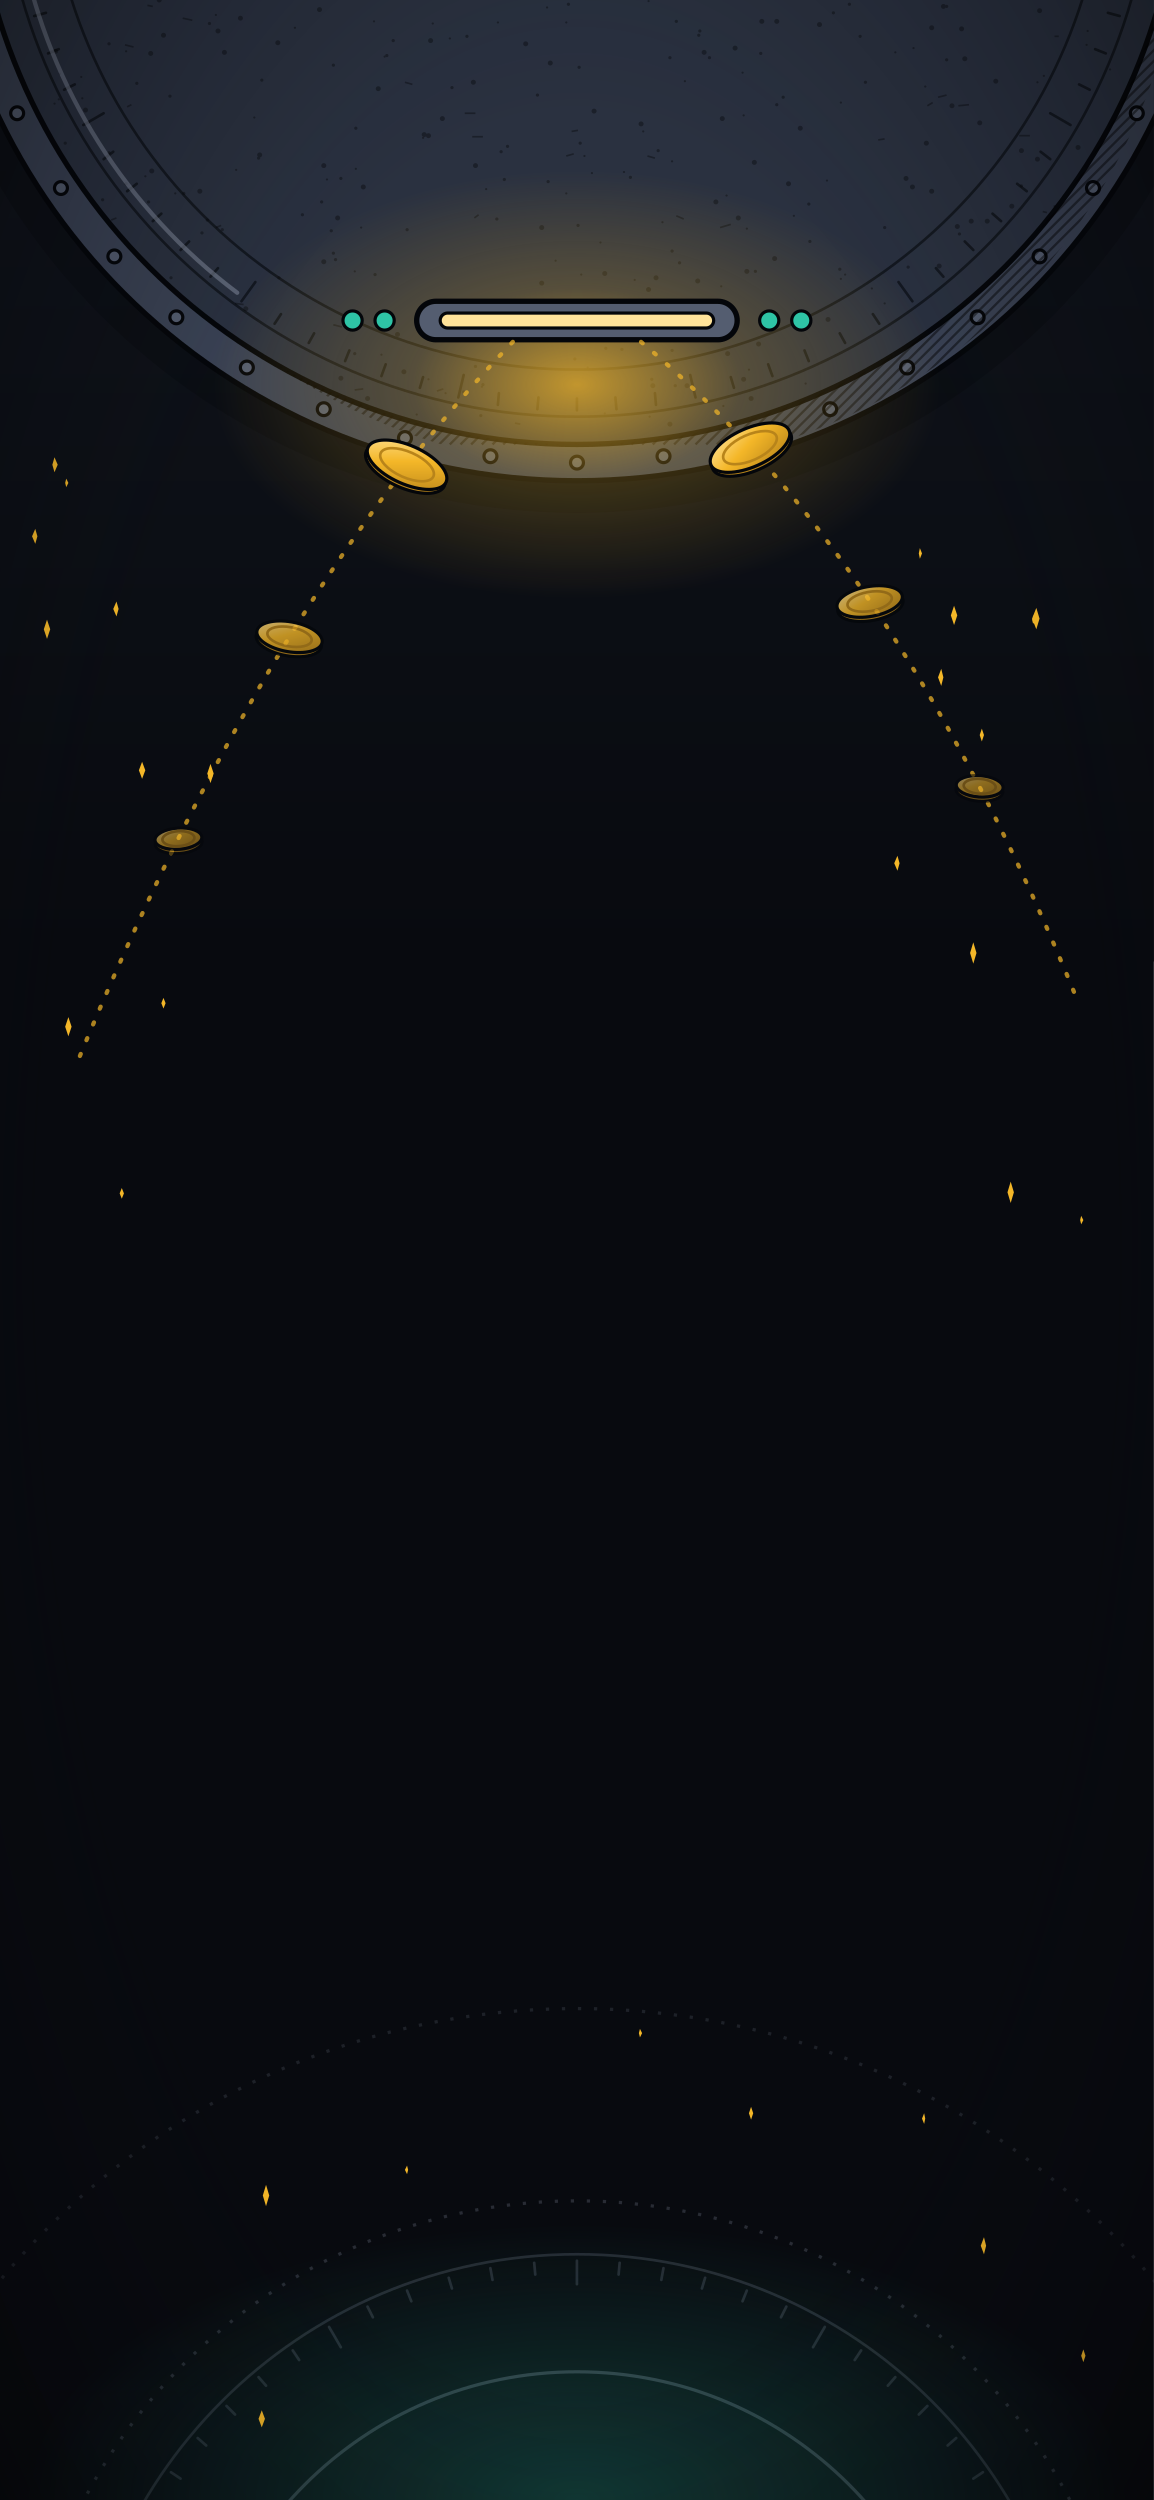
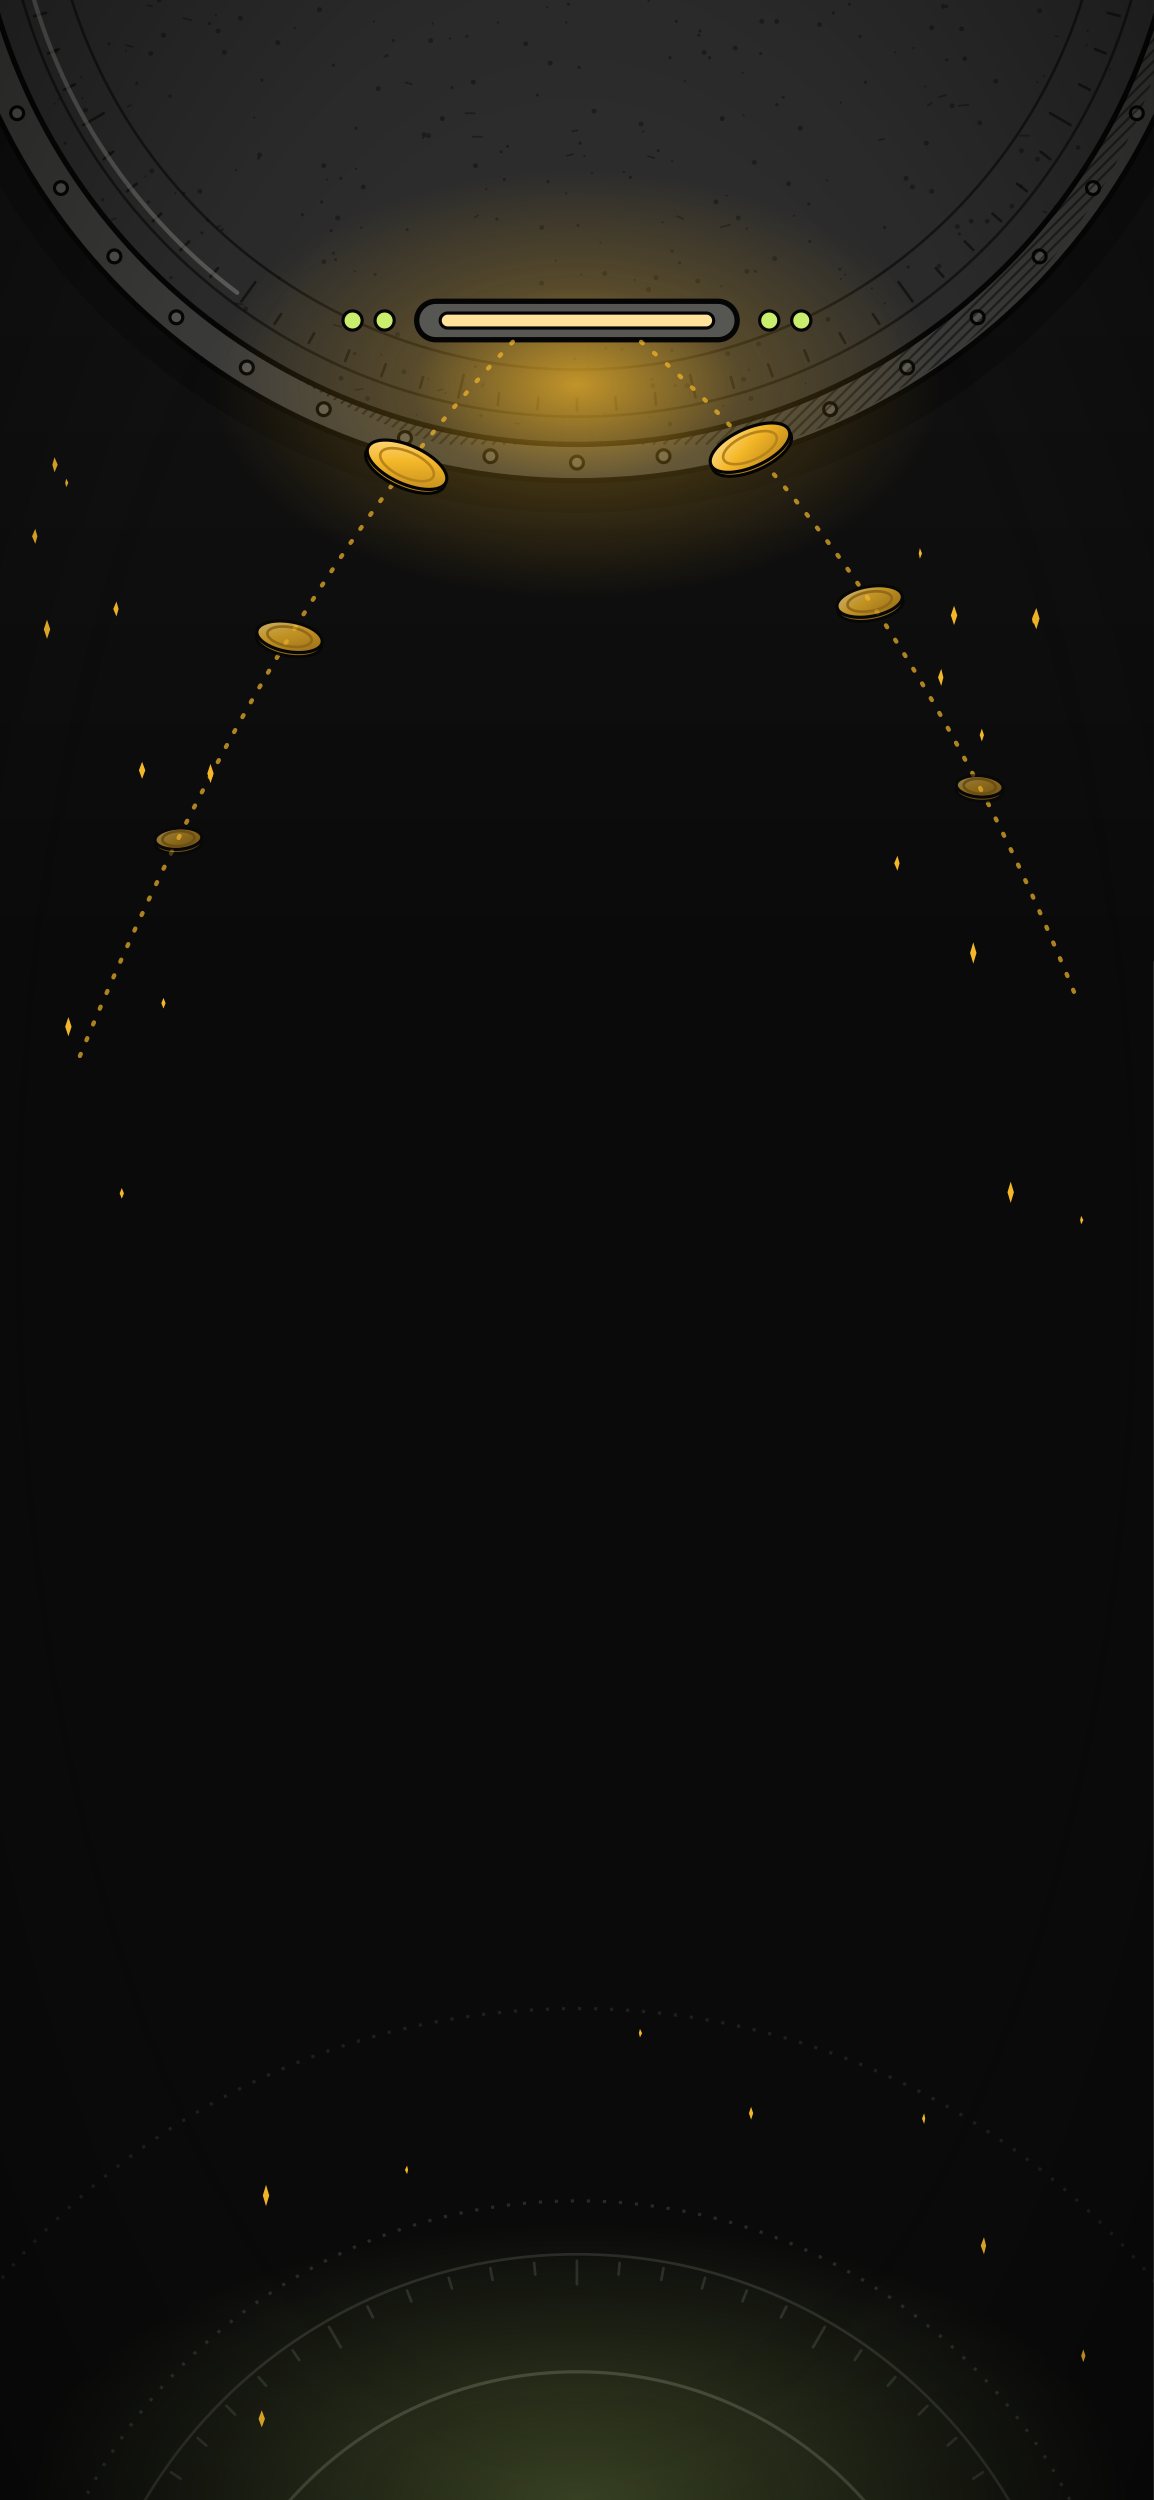
<svg xmlns="http://www.w3.org/2000/svg" viewBox="0 0 1080 2340" width="1080" height="2340">
  <defs>
    <radialGradient id="vig" cx="50%" cy="42%" r="70%">
-       <stop offset="55%" stop-color="#080A0F" stop-opacity="0" />
+       <stop offset="55%" stop-color="#0A0A0A" stop-opacity="0" />
      <stop offset="100%" stop-color="#000000" stop-opacity="0.55" />
    </radialGradient>
    <radialGradient id="glow">
      <stop offset="0%" stop-color="#F4B728" stop-opacity="0.75" />
      <stop offset="45%" stop-color="#F4B728" stop-opacity="0.22" />
      <stop offset="100%" stop-color="#F4B728" stop-opacity="0" />
    </radialGradient>
-     <radialGradient id="glowj">
-       <stop offset="0%" stop-color="#2EC4A6" stop-opacity="0.55" />
-       <stop offset="100%" stop-color="#2EC4A6" stop-opacity="0" />
+     <radialGradient id="glowl">
+       <stop offset="0%" stop-color="#C9EE6E" stop-opacity="0.55" />
+       <stop offset="100%" stop-color="#C9EE6E" stop-opacity="0" />
    </radialGradient>
    <linearGradient id="sky" x1="0" y1="0" x2="0" y2="1">
-       <stop offset="0" stop-color="#11151D" />
-       <stop offset="1" stop-color="#080A0F" />
+       <stop offset="0" stop-color="#141414" />
+       <stop offset="1" stop-color="#0A0A0A" />
    </linearGradient>
    <linearGradient id="goldg" x1="0" y1="0" x2="1" y2="1">
      <stop offset="0" stop-color="#FFE39A" />
      <stop offset=".45" stop-color="#F4B728" />
      <stop offset="1" stop-color="#B8841A" />
    </linearGradient>
    <linearGradient id="skyt" x1="0" y1="0" x2="0" y2="1">
-       <stop offset="0" stop-color="#11151D" />
-       <stop offset="1" stop-color="#080A0F" />
+       <stop offset="0" stop-color="#141414" />
+       <stop offset="1" stop-color="#0A0A0A" />
    </linearGradient>
    <radialGradient id="vigp" cx="50%" cy="50%" r="75%">
-       <stop offset="60%" stop-color="#080A0F" stop-opacity="0" />
+       <stop offset="60%" stop-color="#0A0A0A" stop-opacity="0" />
      <stop offset="100%" stop-color="#000000" stop-opacity=".45" />
    </radialGradient>
    <clipPath id="cv">
      <rect width="1080" height="2340" />
    </clipPath>
  </defs>
  <g clip-path="url(#cv)">
-     <rect width="1080" height="2340" fill="#080A0F" />
+     <rect width="1080" height="2340" fill="#0A0A0A" />
    <rect width="1080" height="900" fill="url(#skyt)" />
-     <circle cx="540" cy="-150" r="630" fill="#04060A" opacity=".3" />
-     <circle cx="540" cy="-150" r="600" fill="#3A4254" stroke="#04060A" stroke-width="5" />
-     <circle cx="540" cy="-150" r="566" fill="#2A3140" stroke="#04060A" stroke-width="5" />
+     <circle cx="540" cy="-150" r="630" fill="#050505" opacity=".3" />
+     <circle cx="540" cy="-150" r="600" fill="#3C3C3B" stroke="#050505" stroke-width="5" />
+     <circle cx="540" cy="-150" r="566" fill="#2C2C2C" stroke="#050505" stroke-width="5" />
    <clipPath id="t1">
      <circle cx="540" cy="-150" r="566" />
    </clipPath>
    <g clip-path="url(#t1)" opacity=".35">
      <path d="M1068 -217h.1M14 69h.1M842 -448h.1M680 -19h.1M77 92h.1M543 281h.1M276 26h.1M487 -116h.1M160 -85h.1M5 -324h.1M887 -515h.1M959 -43h.1M309 -576h.1M54 -269h.1M987 193h.1M49 -425h.1M754 359h.1M451 362h.1M509 -559h.1M53 -348h.1M730 -647h.1M832 -548h.1M335 -62h.1M184 -5h.1M1071 -177h.1M56 69h.1M641 -95h.1M265 -561h.1M421 36h.1M349 -77h.1M1048 -441h.1M838 49h.1M658 -636h.1M1080 -682h.1M248 398h.1M444 -631h.1M620 -298h.1M1097 -524h.1M376 -96h.1M761 -490h.1M332 254h.1M151 326h.1M750 -157h.1M917 -537h.1M997 -538h.1M1 -258h.1M787 96h.1M782 -166h.1M164 181h.1M284 392h.1M202 -125h.1M523 -185h.1M-3 74h.1M1020 -204h.1M417 368h.1M391 -523h.1M884 -136h.1M118 48h.1M800 -696h.1M828 284h.1M939 -161h.1M813 -125h.1M1055 -43h.1M810 -150h.1M675 268h.1M76 72h.1M520 244h.1M687 -228h.1M416 -617h.1M376 -608h.1M464 -151h.1M672 -434h.1M866 81h.1M689 -337h.1M867 380h.1M166 -73h.1M550 344h.1M1014 228h.1M834 -206h.1M315 -476h.1M439 -15h.1M584 161h.1M1061 -607h.1M1075 255h.1M84 398h.1M-2 166h.1M692 -208h.1M162 -357h.1M346 -307h.1M693 -128h.1M968 -670h.1M547 146h.1M512 7h.1M1003 195h.1M187 -554h.1M357 332h.1M78 292h.1M202 14h.1M342 -597h.1M75 -61h.1M853 357h.1M254 -480h.1M502 -669h.1M885 362h.1M1075 -629h.1M57 372h.1M586 -600h.1M413 -438h.1M890 -501h.1M253 -577h.1M836 -403h.1M349 -519h.1M322 -33h.1M1062 -610h.1M51 97h.1M634 -301h.1M566 387h.1M977 71h.1M377 -714h.1M834 -473h.1M414 -567h.1M252 -433h.1M786 -57h.1M379 -524h.1M1039 254h.1M1087 -678h.1M973 -48h.1M1039 65h.1M949 -605h.1M974 345h.1M455 177h.1M977 -234h.1M884 -391h.1M791 257h.1M970 365h.1M699 -521h.1M405 22h.1M172 -265h.1M754 402h.1M423 -53h.1M85 -68h.1M87 -664h.1M530 21h.1M774 169h.1M1018 29h.1M602 123h.1M586 -144h.1M1076 372h.1M607 1h.1M484 -152h.1M990 331h.1M975 -92h.1M537 -226h.1M460 -375h.1M680 183h.1M195 -677h.1M857 -380h.1M554 162h.1M306 168h.1M699 214h.1M185 -316h.1M787 261h.1M855 45h.1M-26 -45h.1M699 -1h.1M50 -419h.1M1103 -147h.1M898 -642h.1M499 -142h.1M54 149h.1M312 369h.1M701 346h.1M360 53h.1M204 -69h.1M620 208h.1M997 -25h.1M113 -220h.1M566 -134h.1M309 -706h.1M390 388h.1M605 -287h.1M251 -141h.1M238 -592h.1M325 -80h.1M769 -521h.1M391 -344h.1M110 -408h.1M-1 -444h.1M698 -184h.1M333 158h.1M136 165h.1M471 -106h.1M331 -198h.1M432 -492h.1M743 202h.1M695 68h.1M475 -367h.1M521 -438h.1M401 355h.1M589 -322h.1M1089 168h.1M338 213h.1M981 -255h.1M608 390h.1M762 -692h.1M466 21h.1M564 -247h.1M62 -611h.1M408 -230h.1M816 270h.1M696 108h.1M29 -66h.1M421 -417h.1M562 227h.1M1040 164h.1M1041 -44h.1M986 -19h.1M720 -255h.1M350 20h.1M544 257h.1M993 193h.1M611 -205h.1M565 -419h.1M581 -358h.1M983 -359h.1M334 -75h.1M367 -169h.1M971 -513h.1M952 366h.1M628 -471h.1M264 -476h.1M710 -87h.1M491 -36h.1M367 -34h.1M988 237h.1M875 -248h.1M496 -29h.1M971 77h.1M761 -15h.1M677 380h.1M537 -171h.1M1057 -317h.1M641 76h.1M772 -534h.1M1017 42h.1M636 409h.1M396 129h.1M530 181h.1M915 -282h.1M1041 -286h.1M729 -568h.1M393 -160h.1M165 276h.1M287 -87h.1M83 115h.1M221 159h.1M859 -388h.1M120 -539h.1M55 93h.1M775 -614h.1M1091 -185h.1M51 -378h.1M318 -230h.1M238 110h.1M571 -430h.1M202 -165h.1M640 -139h.1M594 262h.1M370 -108h.1M696 -599h.1M1080 -61h.1M743 -495h.1M1020 -165h.1M629 151h.1M563 -225h.1" stroke="#000000" stroke-width="2" stroke-linecap="round" />
      <path d="M47 -103h.1M45 -374h.1M1040 -636h.1M137 -181h.1M163 -630h.1M1057 -556h.1M314 243h.1M20 -279h.1M535 -56h.1M513 170h.1M472 168h.1M91 236h.1M891 -538h.1M1104 -370h.1M423 82h.1M541 211h.1M19 -273h.1M208 215h.1M1034 320h.1M582 327h.1M923 -611h.1M287 -587h.1M425 -320h.1M237 -161h.1M323 -633h.1M312 237h.1M6 185h.1M722 -599h.1M979 298h.1M1084 137h.1M312 61h.1M194 206h.1M358 -338h.1M1076 39h.1M1001 239h.1M850 250h.1M580 -38h.1M20 -638h.1M754 -286h.1M912 -233h.1M952 -312h.1M1072 47h.1M504 -39h.1M300 -254h.1M239 -706h.1M339 -305h.1M780 12h.1M1069 -101h.1M895 -253h.1M828 -51h.1M118 172h.1M84 -85h.1M245 75h.1M1026 -354h.1M1014 -594h.1M990 -521h.1M269 -350h.1M627 54h.1M665 -29h.1M542 -335h.1M891 -224h.1M626 -99h.1M685 -483h.1M898 219h.1M758 226h.1M1066 -128h.1M886 56h.1M178 -550h.1M174 -561h.1M80 -104h.1M654 -414h.1M947 -182h.1M475 137h.1M362 52h.1M743 -129h.1M-7 277h.1M242 148h.1M421 -479h.1M365 -648h.1M985 -440h.1M1005 228h.1M455 -224h.1M655 29h.1M1045 -122h.1M95 304h.1M189 -130h.1M828 213h.1M846 343h.1M-7 -621h.1M368 -337h.1M382 -696h.1M626 -371h.1M725 408h.1M490 -420h.1M548 -493h.1M189 218h.1M712 50h.1M332 331h.1M445 343h.1M430 -303h.1M310 216h.1M242 -371h.1M439 -26h.1M227 -87h.1M258 -258h.1M188 390h.1M1043 -64h.1M1000 -236h.1M329 -484h.1M688 -261h.1M469 142h.1M778 -562h.1M278 384h.1M887 -580h.1M45 127h.1M351 257h.1M491 -104h.1M9 -707h.1M960 -41h.1M452 360h.1M18 -6h.1M-16 5h.1M805 34h.1M437 34h.1M629 328h.1M278 -309h.1M1061 268h.1M439 -386h.1M543 -49h.1M425 -266h.1M786 252h.1M196 22h.1M177 -127h.1M102 41h.1M757 191h.1M965 -544h.1M538 336h.1M121 -72h.1M334 -559h.1M886 6h.1M209 -22h.1M65 -268h.1M414 -498h.1M491 -223h.1M1060 -627h.1M61 134h.1M501 -71h.1M473 -176h.1M810 77h.1M669 -688h.1M916 -308h.1M285 -8h.1M503 89h.1M629 235h.1M642 -222h.1M607 -311h.1M79 273h.1M567 326h.1M1076 -272h.1M654 33h.1M1047 -374h.1M395 -604h.1M404 -314h.1M795 4h.1M323 -43h.1M392 -265h.1M335 -510h.1M871 -415h.1M560 -64h.1M543 134h.1M434 367h.1M532 4h.1M27 386h.1M335 -381h.1M198 -22h.1M211 -569h.1M941 -382h.1M265 -72h.1M904 -544h.1M259 -106h.1M222 366h.1M274 -646h.1M521 -290h.1M920 -646h.1M159 90h.1M1010 -487h.1M900 405h.1M442 -128h.1M1090 -153h.1M701 -610h.1M469 -241h.1M261 260h.1M319 167h.1M-4 -414h.1M131 261h.1M96 187h.1M696 -248h.1M996 229h.1M803 -632h.1M888 -575h.1M395 -479h.1M718 -668h.1M81 -458h.1M301 189h.1M881 356h.1M706 -493h.1M634 -619h.1M146 -72h.1M727 98h.1M707 254h.1M-7 316h.1M369 -560h.1M305 371h.1M35 -69h.1M253 -198h.1M1082 -486h.1M572 -104h.1M604 -201h.1M632 361h.1M450 389h.1M58 410h.1M486 -128h.1M349 -387h.1M839 -283h.1M947 251h.1M1036 -101h.1M575 -528h.1M524 -481h.1M176 -467h.1M172 181h.1M60 -95h.1M542 63h.1M283 201h.1M599 -49h.1M102 143h.1M960 302h.1M139 189h.1M277 -379h.1M1106 -648h.1M658 -491h.1M117 -162h.1M35 -142h.1M1036 309h.1M722 -345h.1M436 -270h.1M20 -343h.1M590 166h.1M15 373h.1M28 255h.1M180 -159h.1M751 382h.1M399 -221h.1M56 147h.1M870 -525h.1M143 -644h.1M387 -526h.1M12 -241h.1M380 -515h.1M407 -571h.1M232 -51h.1M610 355h.1M647 -52h.1M381 215h.1M182 -660h.1M1001 300h.1M956 174h.1M733 91h.1M465 205h.1M558 -44h.1M107 403h.1M542 -51h.1M1017 250h.1M664 54h.1M740 -329h.1M1086 -424h.1M333 120h.1M941 290h.1M404 -181h.1M206 -478h.1M-16 -306h.1M129 -681h.1M616 141h.1M453 -247h.1M368 38h.1M633 20h.1M636 246h.1M58 -216h.1M1100 348h.1M1075 285h.1M160 260h.1M857 -303h.1M362 -427h.1M509 -569h.1M1063 -432h.1M189 -18h.1M128 78h.1M238 -157h.1M429 -593h.1M1047 -241h.1M436 -544h.1M290 -439h.1M-3 -257h.1M687 -704h.1" stroke="#000000" stroke-width="3" stroke-linecap="round" />
      <path d="M77 351h.1M1091 -698h.1M52 48h.1M629 -411h.1M488 -245h.1M445 155h.1M900 27h.1M191 -594h.1M1074 244h.1M340 175h.1M548 -617h.1M1028 -484h.1M316 204h.1M147 310h.1M681 331h.1M289 -263h.1M284 -379h.1M292 -298h.1M366 -525h.1M492 41h.1M611 361h.1M492 -620h.1M558 -224h.1M270 -166h.1M223 -145h.1M1005 -695h.1M515 59h.1M1050 -558h.1M679 -639h.1M1009 138h.1M120 416h.1M680 -492h.1M141 50h.1M214 -494h.1M676 111h.1M711 -660h.1M634 -415h.1M653 263h.1M245 -214h.1M171 355h.1M556 104h.1M396 -600h.1M573 -261h.1M418 -384h.1M659 49h.1M71 -492h.1M153 33h.1M87 -653h.1M1083 336h.1M1075 -706h.1M647 -395h.1M888 -686h.1M909 207h.1M973 10h.1M452 -239h.1M634 -434h.1M848 167h.1M944 -26h.1M440 -171h.1M172 -533h.1M767 23h.1M917 115h.1M989 398h.1M712 -129h.1M696 355h.1M703 373h.1M46 -34h.1M972 -316h.1M665 -594h.1M479 -92h.1M21 -147h.1M628 -13h.1M622 -334h.1M362 -475h.1M605 -325h.1M125 -310h.1M117 -646h.1M153 -16h.1M669 -39h.1M867 134h.1M191 -528h.1M234 -237h.1M403 38h.1M268 -311h.1M149 0h.1M955 311h.1M709 -652h.1M738 -425h.1M44 -73h.1M983 -576h.1M891 99h.1M566 256h.1M757 -662h.1M396 -386h.1M507 265h.1M127 -287h.1M1088 -121h.1M319 354h.1M19 -328h.1M-18 251h.1M225 17h.1M603 292h.1M46 -294h.1M-26 215h.1M581 -467h.1M263 -378h.1M818 -476h.1M200 -408h.1M992 -115h.1M804 416h.1M976 -450h.1M39 295h.1M553 -305h.1M691 204h.1M344 373h.1M298 -590h.1M516 -351h.1M770 -493h.1M971 149h.1M1059 -305h.1M976 -170h.1M303 155h.1M361 -607h.1M562 -137h.1M1075 -435h.1M68 166h.1M204 29h.1M414 111h.1M243 145h.1M972 -158h.1M100 -121h.1M933 -530h.1M129 377h.1M264 -606h.1M25 -548h.1M327 -333h.1M664 -608h.1M1095 60h.1M1023 -112h.1M254 -583h.1M395 -372h.1M80 103h.1M299 9h.1M1047 -670h.1M230 289h.1M745 -423h.1M459 -680h.1M588 -306h.1M363 -46h.1M7 -383h.1M119 -260h.1M443 77h.1M896 212h.1M932 76h.1M1052 -402h.1M872 26h.1M222 -266h.1M676 -42h.1M22 -197h.1M57 -426h.1M468 -682h.1M725 -443h.1M836 -130h.1M130 -689h.1M601 -664h.1M852 -32h.1M76 257h.1M21 -283h.1M367 -150h.1M1082 344h.1M854 175h.1M851 -94h.1M152 -561h.1M735 -331h.1M150 -231h.1M879 249h.1M1025 -124h.1M1089 179h.1M668 -594h.1M93 -62h.1M738 172h.1M260 40h.1M303 245h.1M667 -599h.1M706 152h.1M95 -677h.1M482 -380h.1M699 254h.1M507 -663h.1M353 -83h.1M713 20h.1M-5 -199h.1M928 -570h.1M436 -489h.1M779 -180h.1M1099 -477h.1M142 -405h.1M845 337h.1M947 193h.1M688 45h.1M339 -573h.1M856 -462h.1M30 307h.1M285 -402h.1M924 207h.1M1057 129h.1M775 299h.1M748 -381h.1M463 -394h.1M956 141h.1M648 406h.1M372 313h.1M441 315h.1M872 179h.1M397 126h.1M883 6h.1M643 361h.1M28 -115h.1M128 -605h.1M865 381h.1M210 49h.1M647 -581h.1M1013 188h.1M263 -214h.1M456 -372h.1M923 -253h.1M774 -211h.1M725 242h.1M627 397h.1M627 -662h.1M401 127h.1M513 -46h.1M550 -243h.1M614 260h.1M340 -662h.1M142 160h.1M710 322h.1M478 -182h.1M607 271h.1M965 -595h.1M378 348h.1M749 120h.1M834 381h.1M243 389h.1M742 -139h.1M443 -19h.1M421 -348h.1M518 -673h.1M64 -288h.1M809 -261h.1M554 -60h.1M316 -41h.1M636 -107h.1M605 -437h.1M231 413h.1M489 -271h.1M727 20h.1M1017 325h.1M507 213h.1M1039 -417h.1M670 189h.1M621 -97h.1M-24 -320h.1M907 355h.1M82 358h.1M-6 -212h.1M354 83h.1M597 -434h.1M941 311h.1M903 55h.1M43 364h.1M641 -555h.1M600 116h.1M937 -31h.1M187 179h.1M457 -71h.1" stroke="#000000" stroke-width="4.6" stroke-linecap="round" />
      <path d="M967 -501l9 -2M379 77l7 2M609 -365l5 0M811 -661l5 0M362 -27l9 -1M633 202l7 3M423 -512l5 2M332 -619l8 0M593 -423l4 0M868 99l5 -3M328 -179l8 1M435 106l10 0M-2 -111l6 3M997 -621l9 1M482 396l5 1M34 220l6 0M449 -426l8 2M1064 -596l9 2M929 -303l7 1M1060 146l6 0M522 -521l5 1M312 304l8 2M818 -467l4 -3M220 284l8 1M689 -208l8 1M535 123l6 -1M674 213l10 -3M95 262l5 1M878 91l8 -2M884 401l5 -2M1060 264l9 0M349 -147l8 -2M117 42l8 2M187 -175l10 1M367 -472l5 1M334 -237l6 3M503 -310l7 -1M46 404l9 2M451 -122l7 1M1064 156l7 3M1082 -260l6 3M847 395l7 -2M538 415l4 2M1104 -269l5 -1M119 100l4 -2M138 5l5 1M688 -22l10 -2M457 -180l9 2M1087 -57l4 -3M822 131l6 -1M168 -632l10 0M905 -712l5 -3M589 -29l8 -2M763 -701l5 3M1047 205l4 3M897 99l10 -1M61 -95l4 0M442 128l10 0M304 -533l6 1M429 -175l7 -3M289 -231l7 -1M409 366l6 -2M741 -438l6 1M570 -490l5 3M104 206l5 -2M850 353l4 3M126 -170l6 1M55 -48l10 3M368 -16l10 -3M332 365l8 -1M606 146l7 2M987 34l4 0M954 127l10 0M171 17l9 2M929 -407l4 2M428 -303l4 -2M376 -417l6 -3M530 146l7 -2M302 -522l9 -1M444 204l4 -3M1084 -708l4 3M577 -405l4 1M202 213l5 -2M576 -215l5 1M976 198l4 1" stroke="#000000" stroke-width="1.6" />
    </g>
-     <path d="M1114 -49h.1M1094 30h.1M1064 106h.1M1023 176h.1M973 240h.1M915 297h.1M849 344h.1M777 383h.1M701 410h.1M621 427h.1M540 433h.1M459 427h.1M379 410h.1M303 383h.1M231 344h.1M165 297h.1M107 240h.1M57 176h.1M16 106h.1M-14 30h.1M-34 -49h.1" stroke="#04060A" stroke-width="15" stroke-linecap="round" />
-     <path d="M1114 -49h.1M1094 30h.1M1064 106h.1M1023 176h.1M973 240h.1M915 297h.1M849 344h.1M777 383h.1M701 410h.1M621 427h.1M540 433h.1M459 427h.1M379 410h.1M303 383h.1M231 344h.1M165 297h.1M107 240h.1M57 176h.1M16 106h.1M-14 30h.1M-34 -49h.1" stroke="#545D70" stroke-width="9" stroke-linecap="round" />
+     <path d="M1114 -49h.1M1094 30h.1M1064 106h.1M1023 176h.1M973 240h.1M915 297h.1M849 344h.1M777 383h.1M701 410h.1M621 427h.1M540 433h.1M459 427h.1M379 410h.1M303 383h.1M231 344h.1M165 297h.1M107 240h.1M57 176h.1M16 106h.1M-14 30h.1M-34 -49h.1" stroke="#050505" stroke-width="15" stroke-linecap="round" />
+     <path d="M1114 -49h.1M1094 30h.1M1064 106h.1M1023 176h.1M973 240h.1M915 297h.1M849 344h.1M777 383h.1M701 410h.1M621 427h.1M540 433h.1M459 427h.1M379 410h.1M303 383h.1M231 344h.1M165 297h.1M107 240h.1M57 176h.1M16 106h.1M-14 30h.1M-34 -49h.1" stroke="#565653" stroke-width="9" stroke-linecap="round" />
    <clipPath id="t2">
      <path d="M1106 -150A566 566 0 0 1 540 416A566 566 0 0 1 257 340A540 540 0 0 0 1106 -150Z" />
    </clipPath>
    <g clip-path="url(#t2)" opacity=".45">
      <path d="M-319 416L247 -150M-309 416L257 -150M-299 416L267 -150M-289 416L277 -150M-279 416L287 -150M-269 416L297 -150M-259 416L307 -150M-249 416L317 -150M-239 416L327 -150M-229 416L337 -150M-219 416L347 -150M-209 416L357 -150M-199 416L367 -150M-189 416L377 -150M-179 416L387 -150M-169 416L397 -150M-159 416L407 -150M-149 416L417 -150M-139 416L427 -150M-129 416L437 -150M-119 416L447 -150M-109 416L457 -150M-99 416L467 -150M-89 416L477 -150M-79 416L487 -150M-69 416L497 -150M-59 416L507 -150M-49 416L517 -150M-39 416L527 -150M-29 416L537 -150M-19 416L547 -150M-9 416L557 -150M1 416L567 -150M11 416L577 -150M21 416L587 -150M31 416L597 -150M41 416L607 -150M51 416L617 -150M61 416L627 -150M71 416L637 -150M81 416L647 -150M91 416L657 -150M101 416L667 -150M111 416L677 -150M121 416L687 -150M131 416L697 -150M141 416L707 -150M151 416L717 -150M161 416L727 -150M171 416L737 -150M181 416L747 -150M191 416L757 -150M201 416L767 -150M211 416L777 -150M221 416L787 -150M231 416L797 -150M241 416L807 -150M251 416L817 -150M261 416L827 -150M271 416L837 -150M281 416L847 -150M291 416L857 -150M301 416L867 -150M311 416L877 -150M321 416L887 -150M331 416L897 -150M341 416L907 -150M351 416L917 -150M361 416L927 -150M371 416L937 -150M381 416L947 -150M391 416L957 -150M401 416L967 -150M411 416L977 -150M421 416L987 -150M431 416L997 -150M441 416L1007 -150M451 416L1017 -150M461 416L1027 -150M471 416L1037 -150M481 416L1047 -150M491 416L1057 -150M501 416L1067 -150M511 416L1077 -150M521 416L1087 -150M531 416L1097 -150M541 416L1107 -150M551 416L1117 -150M561 416L1127 -150M571 416L1137 -150M581 416L1147 -150M591 416L1157 -150M601 416L1167 -150M611 416L1177 -150M621 416L1187 -150M631 416L1197 -150M641 416L1207 -150M651 416L1217 -150M661 416L1227 -150M671 416L1237 -150M681 416L1247 -150M691 416L1257 -150M701 416L1267 -150M711 416L1277 -150M721 416L1287 -150M731 416L1297 -150M741 416L1307 -150M751 416L1317 -150M761 416L1327 -150M771 416L1337 -150M781 416L1347 -150M791 416L1357 -150M801 416L1367 -150M811 416L1377 -150M821 416L1387 -150M831 416L1397 -150M841 416L1407 -150M851 416L1417 -150M861 416L1427 -150M871 416L1437 -150M881 416L1447 -150M891 416L1457 -150M901 416L1467 -150M911 416L1477 -150M921 416L1487 -150M931 416L1497 -150M941 416L1507 -150M951 416L1517 -150M961 416L1527 -150M971 416L1537 -150M981 416L1547 -150M991 416L1557 -150M1001 416L1567 -150M1011 416L1577 -150M1021 416L1587 -150M1031 416L1597 -150M1041 416L1607 -150M1051 416L1617 -150M1061 416L1627 -150M1071 416L1637 -150M1081 416L1647 -150M1091 416L1657 -150M1101 416L1667 -150M1111 416L1677 -150M1121 416L1687 -150M1131 416L1697 -150M1141 416L1707 -150M1151 416L1717 -150M1161 416L1727 -150M1171 416L1737 -150M1181 416L1747 -150M1191 416L1757 -150M1201 416L1767 -150M1211 416L1777 -150M1221 416L1787 -150M1231 416L1797 -150M1241 416L1807 -150M1251 416L1817 -150M1261 416L1827 -150M1271 416L1837 -150M1281 416L1847 -150M1291 416L1857 -150M1301 416L1867 -150M1311 416L1877 -150M1321 416L1887 -150M1331 416L1897 -150M1341 416L1907 -150M1351 416L1917 -150M1361 416L1927 -150M1371 416L1937 -150M1381 416L1947 -150M1391 416L1957 -150M1401 416L1967 -150M1411 416L1977 -150M1421 416L1987 -150M1431 416L1997 -150M1441 416L2007 -150M1451 416L2017 -150M1461 416L2027 -150M1471 416L2037 -150M1481 416L2047 -150M1491 416L2057 -150M1501 416L2067 -150M1511 416L2077 -150M1521 416L2087 -150M1531 416L2097 -150M1541 416L2107 -150M1551 416L2117 -150M1561 416L2127 -150M1571 416L2137 -150M1581 416L2147 -150M1591 416L2157 -150M1601 416L2167 -150M1611 416L2177 -150M1621 416L2187 -150M1631 416L2197 -150M1641 416L2207 -150M1651 416L2217 -150M1661 416L2227 -150M1671 416L2237 -150M1681 416L2247 -150" stroke="#000000" stroke-width="2.2" />
    </g>
-     <g fill="none" stroke="#04060A" opacity=".6">
+     <g fill="none" stroke="#050505" opacity=".6">
      <circle cx="540" cy="-150" r="540" stroke-width="2.5" />
      <circle cx="540" cy="-150" r="496" stroke-width="2.5" />
      <path d="M540 -684L540 -662M577 -683L576 -672M614 -679L613 -668M651 -672L649 -662M687 -663L684 -653M723 -652L719 -641M757 -638L748 -618M791 -621L786 -612M823 -603L817 -594M854 -582L847 -573M883 -559L876 -551M911 -534L903 -526M937 -507L920 -493M961 -479L952 -472M983 -449L974 -442M1002 -417L993 -411M1020 -384L1010 -379M1035 -350L1025 -346M1048 -315L1027 -308M1058 -279L1047 -277M1066 -243L1055 -241M1071 -206L1060 -205M1074 -169L1063 -168M1074 -131L1063 -132M1071 -94L1049 -96M1066 -57L1055 -59M1058 -21L1047 -23M1048 15L1037 12M1035 50L1025 46M1020 84L1010 79M1002 117L983 106M983 149L974 142M961 179L952 172M937 207L929 200M911 234L903 226M883 259L876 251M854 282L841 264M823 303L817 294M791 321L786 312M757 338L753 328M723 352L719 341M687 363L684 353M651 372L646 351M614 379L613 368M577 383L576 372M540 384L540 373M503 383L504 372M466 379L467 368M429 372L434 351M393 363L396 353M357 352L361 341M323 338L327 328M289 321L294 312M257 303L263 294M226 282L239 264M197 259L204 251M169 234L177 226M143 207L151 200M119 179L128 172M97 149L106 142M78 117L97 106M60 84L70 79M45 50L55 46M32 15L43 12M22 -21L33 -23M14 -57L25 -59M9 -94L31 -96M6 -131L17 -132M6 -169L17 -168M9 -206L20 -205M14 -243L25 -241M22 -279L33 -277M32 -315L53 -308M45 -350L55 -346M60 -384L70 -379M78 -417L87 -412M97 -449L106 -442M119 -479L128 -472M143 -507L160 -493M169 -534L177 -526M197 -559L204 -551M226 -582L233 -573M257 -603L263 -594M289 -621L294 -612M323 -638L332 -618M357 -652L361 -641M393 -663L396 -653M429 -672L431 -662M466 -679L467 -668M503 -683L504 -672" stroke-width="2.5" stroke-linecap="round" />
    </g>
-     <path d="M21 -44A530 530 0 0 0 222 274" fill="none" stroke="#7C8496" stroke-width="4" stroke-linecap="round" opacity=".6" />
+     <path d="M21 -44A530 530 0 0 0 222 274" fill="none" stroke="#7C7C78" stroke-width="4" stroke-linecap="round" opacity=".6" />
    <ellipse cx="540" cy="360" rx="340" ry="200" fill="url(#glow)" />
-     <rect x="390" y="282" width="300" height="36" rx="18" fill="#545D70" stroke="#04060A" stroke-width="5" />
-     <rect x="412" y="293" width="256" height="14" rx="7" fill="#FFE39A" stroke="#04060A" stroke-width="3" />
-     <circle cx="330" cy="300" r="9" fill="#2EC4A6" stroke="#04060A" stroke-width="3" />
-     <circle cx="360" cy="300" r="9" fill="#2EC4A6" stroke="#04060A" stroke-width="3" />
-     <circle cx="720" cy="300" r="9" fill="#2EC4A6" stroke="#04060A" stroke-width="3" />
-     <circle cx="750" cy="300" r="9" fill="#2EC4A6" stroke="#04060A" stroke-width="3" />
+     <rect x="390" y="282" width="300" height="36" rx="18" fill="#565653" stroke="#050505" stroke-width="5" />
+     <rect x="412" y="293" width="256" height="14" rx="7" fill="#FFE39A" stroke="#050505" stroke-width="3" />
+     <circle cx="330" cy="300" r="9" fill="#C9EE6E" stroke="#050505" stroke-width="3" />
+     <circle cx="360" cy="300" r="9" fill="#C9EE6E" stroke="#050505" stroke-width="3" />
+     <circle cx="720" cy="300" r="9" fill="#C9EE6E" stroke="#050505" stroke-width="3" />
+     <circle cx="750" cy="300" r="9" fill="#C9EE6E" stroke="#050505" stroke-width="3" />
    <path d="M480 320Q250 560 70 1000" fill="none" stroke="#F4B728" stroke-width="4" stroke-dasharray="2 14" stroke-linecap="round" opacity=".7" />
    <path d="M600 320Q840 520 1010 940" fill="none" stroke="#F4B728" stroke-width="4" stroke-dasharray="2 14" stroke-linecap="round" opacity=".7" />
    <g opacity="1.00">
      <g transform="rotate(24 381 435)">
-         <ellipse cx="381" cy="439" rx="40" ry="18" fill="#B8841A" stroke="#04060A" stroke-width="3" />
-         <ellipse cx="381" cy="435" rx="40" ry="18" fill="url(#goldg)" stroke="#04060A" stroke-width="3" />
+         <ellipse cx="381" cy="439" rx="40" ry="18" fill="#B8841A" stroke="#050505" stroke-width="3" />
+         <ellipse cx="381" cy="435" rx="40" ry="18" fill="url(#goldg)" stroke="#050505" stroke-width="3" />
        <ellipse cx="381" cy="435" rx="27" ry="12" fill="none" stroke="#B8841A" stroke-width="2.5" />
      </g>
    </g>
    <g opacity="0.78">
      <g transform="rotate(10 271 596)">
-         <ellipse cx="271" cy="600" rx="31" ry="14" fill="#B8841A" stroke="#04060A" stroke-width="3" />
-         <ellipse cx="271" cy="596" rx="31" ry="14" fill="url(#goldg)" stroke="#04060A" stroke-width="3" />
+         <ellipse cx="271" cy="600" rx="31" ry="14" fill="#B8841A" stroke="#050505" stroke-width="3" />
+         <ellipse cx="271" cy="596" rx="31" ry="14" fill="url(#goldg)" stroke="#050505" stroke-width="3" />
        <ellipse cx="271" cy="596" rx="21" ry="9" fill="none" stroke="#B8841A" stroke-width="2.5" />
      </g>
    </g>
    <g opacity="0.56">
      <g transform="rotate(-4 167 785)">
-         <ellipse cx="167" cy="789" rx="22" ry="10" fill="#B8841A" stroke="#04060A" stroke-width="3" />
-         <ellipse cx="167" cy="785" rx="22" ry="10" fill="url(#goldg)" stroke="#04060A" stroke-width="3" />
+         <ellipse cx="167" cy="789" rx="22" ry="10" fill="#B8841A" stroke="#050505" stroke-width="3" />
+         <ellipse cx="167" cy="785" rx="22" ry="10" fill="url(#goldg)" stroke="#050505" stroke-width="3" />
        <ellipse cx="167" cy="785" rx="15" ry="7" fill="none" stroke="#B8841A" stroke-width="2.5" />
      </g>
    </g>
    <g opacity="1.00">
      <g transform="rotate(-24 702 419)">
-         <ellipse cx="702" cy="423" rx="40" ry="18" fill="#B8841A" stroke="#04060A" stroke-width="3" />
-         <ellipse cx="702" cy="419" rx="40" ry="18" fill="url(#goldg)" stroke="#04060A" stroke-width="3" />
+         <ellipse cx="702" cy="423" rx="40" ry="18" fill="#B8841A" stroke="#050505" stroke-width="3" />
+         <ellipse cx="702" cy="419" rx="40" ry="18" fill="url(#goldg)" stroke="#050505" stroke-width="3" />
        <ellipse cx="702" cy="419" rx="27" ry="12" fill="none" stroke="#B8841A" stroke-width="2.5" />
      </g>
    </g>
    <g opacity="0.78">
      <g transform="rotate(-10 814 563)">
-         <ellipse cx="814" cy="567" rx="31" ry="14" fill="#B8841A" stroke="#04060A" stroke-width="3" />
-         <ellipse cx="814" cy="563" rx="31" ry="14" fill="url(#goldg)" stroke="#04060A" stroke-width="3" />
+         <ellipse cx="814" cy="567" rx="31" ry="14" fill="#B8841A" stroke="#050505" stroke-width="3" />
+         <ellipse cx="814" cy="563" rx="31" ry="14" fill="url(#goldg)" stroke="#050505" stroke-width="3" />
        <ellipse cx="814" cy="563" rx="21" ry="9" fill="none" stroke="#B8841A" stroke-width="2.5" />
      </g>
    </g>
    <g opacity="0.56">
      <g transform="rotate(4 917 736)">
-         <ellipse cx="917" cy="740" rx="22" ry="10" fill="#B8841A" stroke="#04060A" stroke-width="3" />
-         <ellipse cx="917" cy="736" rx="22" ry="10" fill="url(#goldg)" stroke="#04060A" stroke-width="3" />
+         <ellipse cx="917" cy="740" rx="22" ry="10" fill="#B8841A" stroke="#050505" stroke-width="3" />
+         <ellipse cx="917" cy="736" rx="22" ry="10" fill="url(#goldg)" stroke="#050505" stroke-width="3" />
        <ellipse cx="917" cy="736" rx="15" ry="7" fill="none" stroke="#B8841A" stroke-width="2.5" />
      </g>
    </g>
    <path d="M33 495L35 502L33 509L30 502ZM62 448L64 452L62 456L61 452ZM153 934L155 939L153 944L151 939ZM64 952L67 961L64 970L61 961ZM44 580L47 589L44 598L41 589ZM133 713L136 721L133 729L130 721ZM51 428L54 435L51 442L49 435ZM109 563L111 570L109 577L106 570ZM114 1112L116 1117L114 1122L112 1117ZM197 715L200 724L197 733L194 724Z" fill="#F4B728" />
    <path d="M946 1106L949 1116L946 1126L943 1116ZM861 513L863 518L861 523L860 518ZM1012 1138L1014 1142L1012 1146L1011 1142ZM840 801L842 808L840 815L837 808ZM970 569L973 579L970 589L966 579ZM919 682L921 688L919 694L917 688ZM967 576L969 580L967 584L966 580ZM881 626L883 634L881 642L878 634ZM911 882L914 892L911 902L908 892ZM893 567L896 576L893 585L890 576Z" fill="#F4B728" />
-     <circle cx="540" cy="2580" r="360" fill="none" stroke="#7C8496" stroke-width="3" stroke-dasharray="none" opacity="0.35" />
-     <circle cx="540" cy="2580" r="520" fill="none" stroke="#7C8496" stroke-width="3" stroke-dasharray="3 12" opacity="0.27" />
-     <circle cx="540" cy="2580" r="700" fill="none" stroke="#7C8496" stroke-width="3" stroke-dasharray="3 12" opacity="0.19" />
-     <g fill="none" stroke="#7C8496" opacity=".25">
+     <circle cx="540" cy="2580" r="360" fill="none" stroke="#7C7C78" stroke-width="3" stroke-dasharray="none" opacity="0.35" />
+     <circle cx="540" cy="2580" r="520" fill="none" stroke="#7C7C78" stroke-width="3" stroke-dasharray="3 12" opacity="0.27" />
+     <circle cx="540" cy="2580" r="700" fill="none" stroke="#7C7C78" stroke-width="3" stroke-dasharray="3 12" opacity="0.19" />
+     <g fill="none" stroke="#7C7C78" opacity=".25">
      <circle cx="540" cy="2580" r="470" stroke-width="2.5" />
      <path d="M540 2116L540 2138M580 2118L579 2129M621 2123L619 2134M660 2132L657 2142M699 2144L695 2154M736 2159L731 2169M772 2178L761 2197M806 2200L800 2209M838 2225L831 2233M868 2252L860 2260M895 2282L887 2289M920 2314L911 2320M942 2348L923 2359M961 2384L951 2389M976 2421L966 2425M988 2460L978 2463M997 2499L986 2501M1002 2540L991 2541M1004 2580L982 2580M1002 2620L991 2619M997 2661L986 2659M988 2700L978 2697M976 2739L966 2735M961 2776L951 2771M942 2812L923 2801M920 2846L911 2840M895 2878L887 2871M868 2908L860 2900M838 2935L831 2927M806 2960L800 2951M772 2982L761 2963M736 3001L731 2991M699 3016L695 3006M660 3028L657 3018M621 3037L619 3026M580 3042L579 3031M540 3044L540 3022M500 3042L501 3031M459 3037L461 3026M420 3028L423 3018M381 3016L385 3006M344 3001L349 2991M308 2982L319 2963M274 2960L280 2951M242 2935L249 2927M212 2908L220 2900M185 2878L193 2871M160 2846L169 2840M138 2812L157 2801M119 2776L129 2771M104 2739L114 2735M92 2700L102 2697M83 2661L94 2659M78 2620L89 2619M76 2580L98 2580M78 2540L89 2541M83 2499L94 2501M92 2460L102 2463M104 2421L114 2425M119 2384L129 2389M138 2348L157 2359M160 2314L169 2320M185 2282L193 2289M212 2252L220 2260M242 2225L249 2233M274 2200L280 2209M308 2178L319 2197M344 2159L349 2169M381 2144L385 2154M420 2132L423 2142M459 2123L461 2134M500 2118L501 2129" stroke-width="2.5" stroke-linecap="round" />
    </g>
-     <ellipse cx="540" cy="2340" rx="520" ry="260" fill="url(#glowj)" opacity=".45" />
+     <ellipse cx="540" cy="2340" rx="520" ry="260" fill="url(#glowl)" opacity=".45" />
    <path d="M1014 2199L1016 2205L1014 2211L1012 2205ZM921 2094L923 2102L921 2110L918 2102ZM865 1978L866 1983L865 1988L863 1983ZM245 2256L248 2264L245 2272L242 2264ZM703 1972L705 1978L703 1984L701 1978ZM249 2045L252 2055L249 2065L246 2055ZM381 2027L382 2031L381 2035L379 2031ZM599 1899L601 1903L599 1907L598 1903Z" fill="#F4B728" />
    <rect width="1080" height="2340" fill="url(#vigp)" />
  </g>
</svg>
